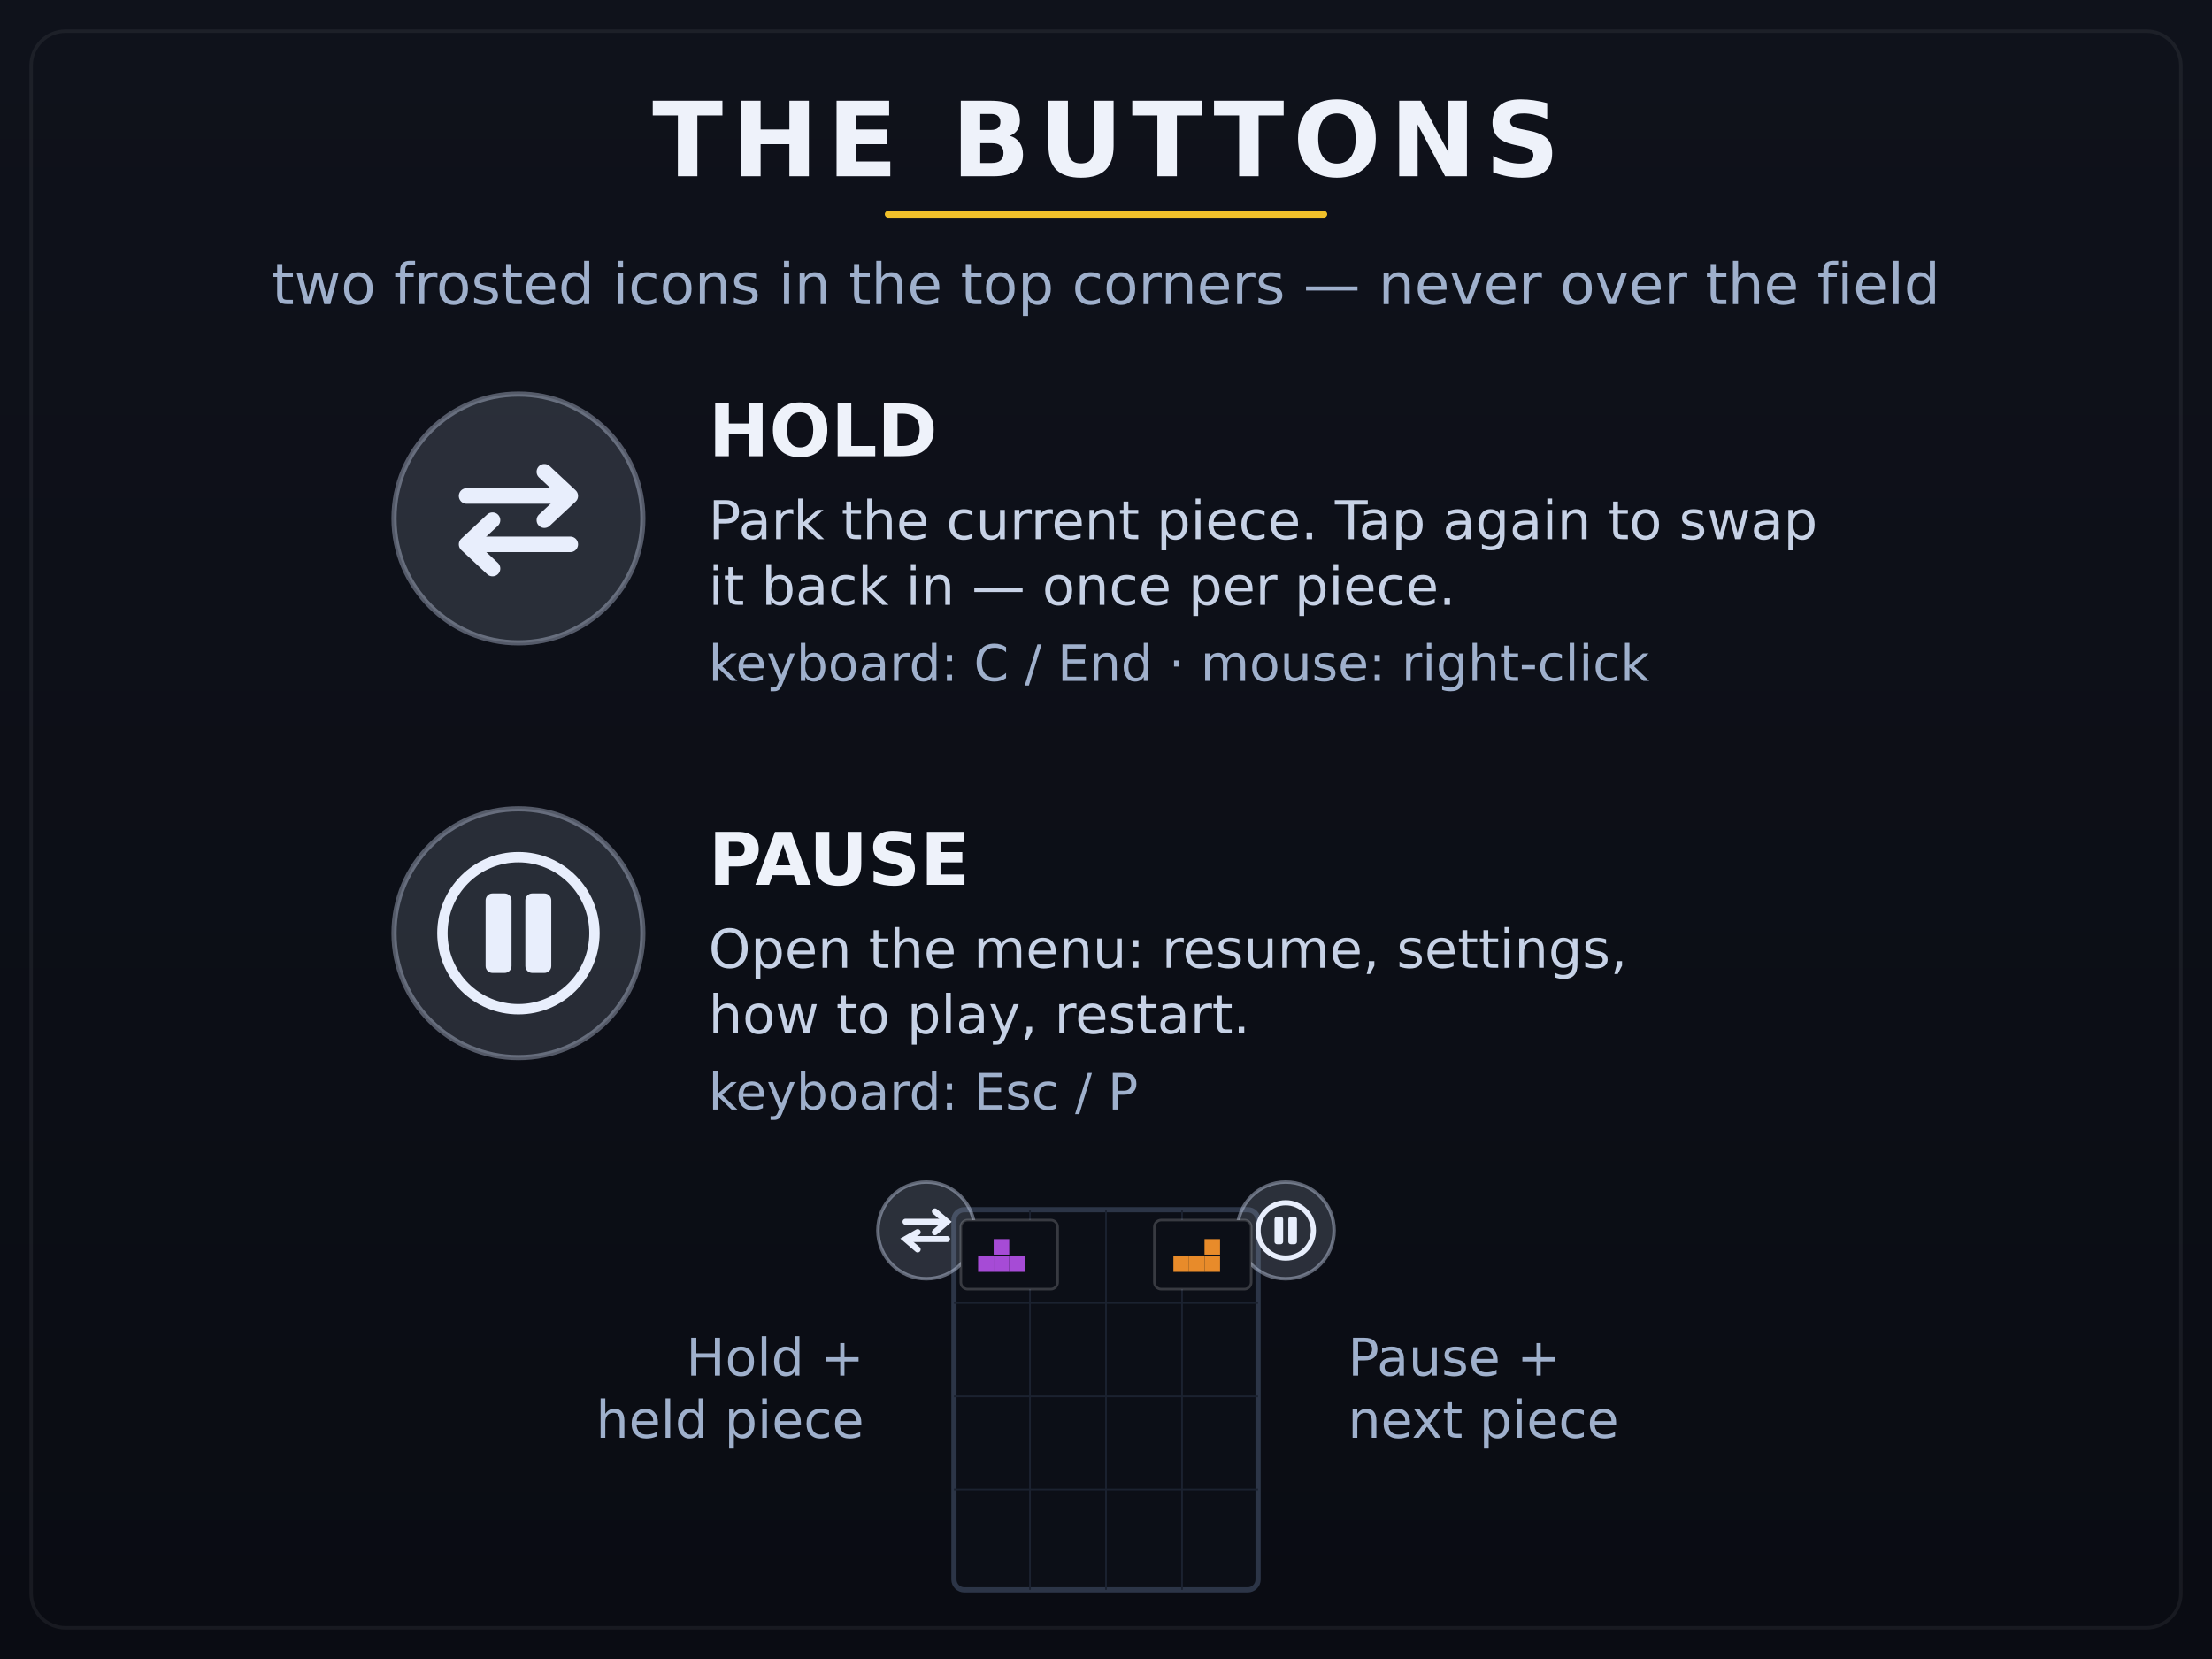
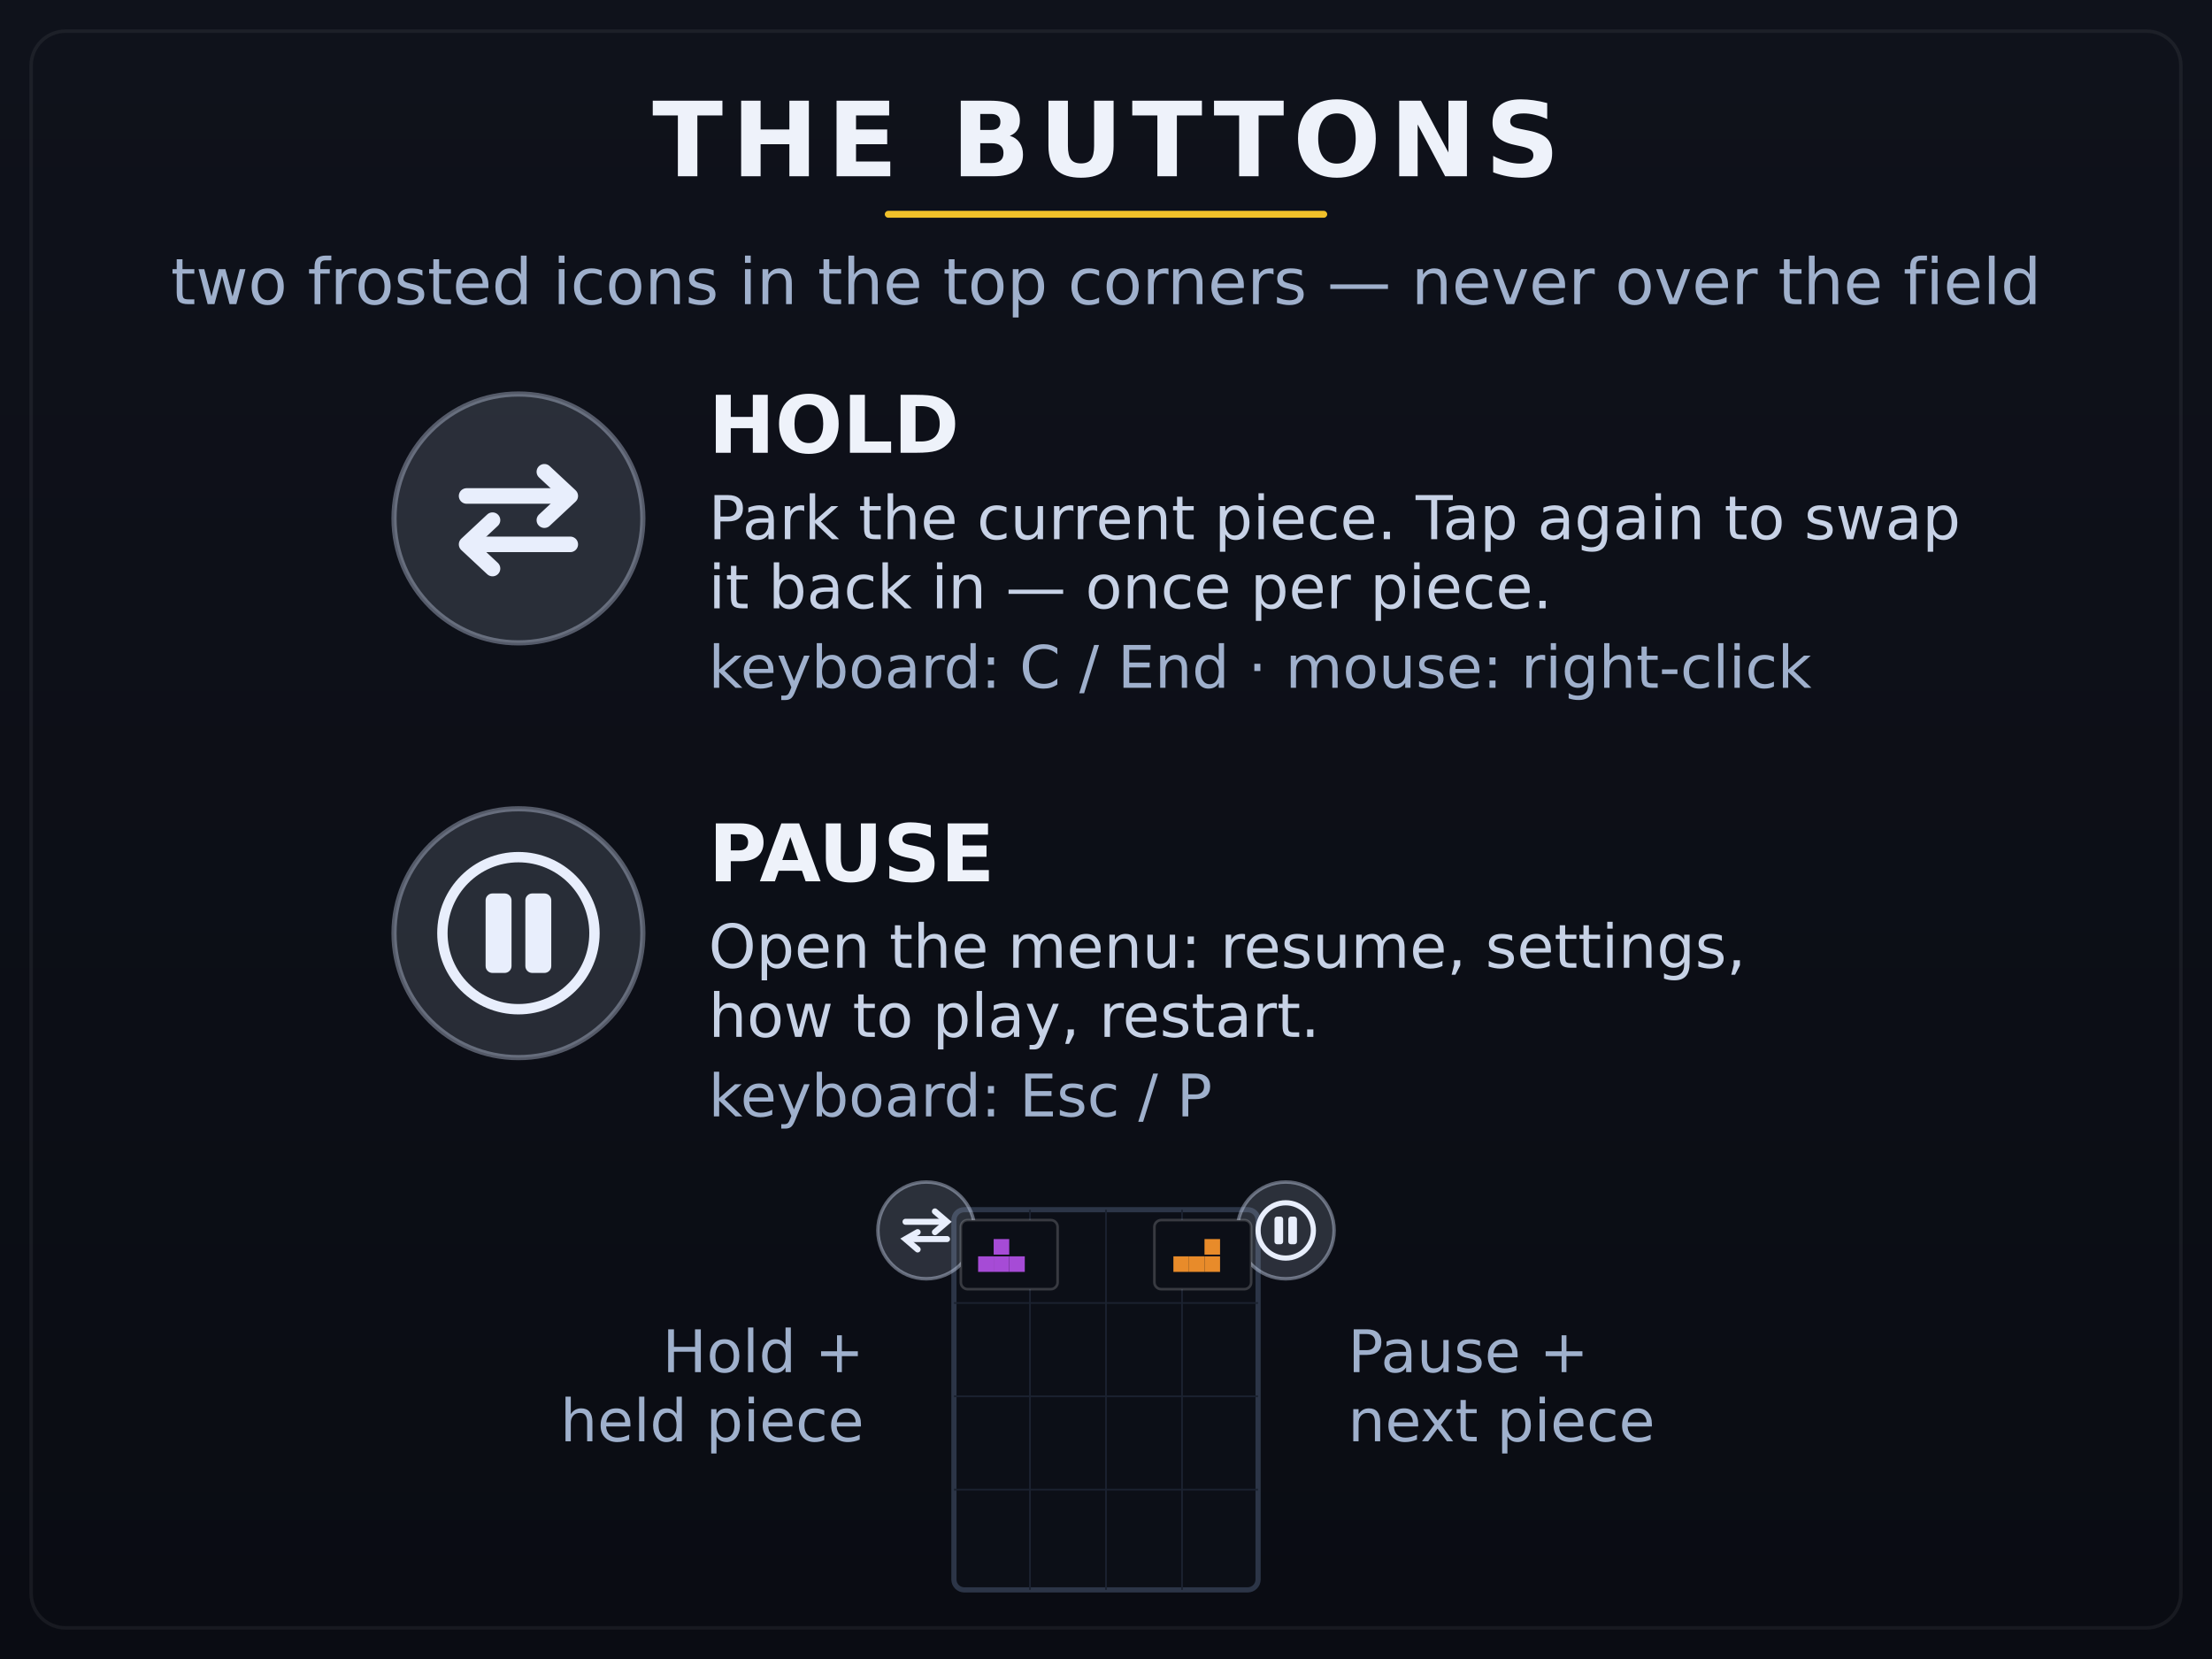
<svg xmlns="http://www.w3.org/2000/svg" width="1280" height="960" viewBox="0 0 1280 960" font-family="DejaVu Sans, 'Liberation Sans', sans-serif">
  <defs>
    <linearGradient id="bg" x1="0" y1="0" x2="0" y2="1">
      <stop offset="0" stop-color="#0f121b" />
      <stop offset="1" stop-color="#0a0c13" />
    </linearGradient>
  </defs>
  <rect width="1280" height="960" fill="url(#bg)" />
  <rect x="18" y="18" width="1244" height="924" rx="20" fill="none" stroke="#ffffff" stroke-opacity="0.06" stroke-width="2" />
  <text x="640" y="102" text-anchor="middle" font-size="60" font-weight="700" fill="#eef2fa" letter-spacing="5">THE BUTTONS</text>
  <rect x="512" y="122" width="256" height="4" rx="2" fill="#f0c02a" />
-   <text x="640" y="176" text-anchor="middle" font-size="33" fill="#9fb0cc">two frosted icons in the top corners — never over the field</text>
+   <text x="640" y="176" text-anchor="middle" font-size="37" fill="#9fb0cc">two frosted icons in the top corners — never over the field</text>
  <g transform="translate(300 300)">
    <circle cx="0" cy="0" r="72" fill="#d9e6ff" fill-opacity="0.14" stroke="#d9e6ff" stroke-opacity="0.35" stroke-width="3" />
    <g stroke="#e8eefc" stroke-width="9" fill="none" stroke-linecap="round" stroke-linejoin="round">
      <path d="M-30 -13 L 28 -13" />
      <path d="M15 -27 L 30 -13 L 15 1" />
      <path d="M30 15 L -28 15" />
      <path d="M-15 1 L -30 15 L -15 29" />
    </g>
  </g>
-   <text x="410" y="264" font-size="42" font-weight="700" fill="#eef2fa">HOLD</text>
-   <text x="410" y="312" font-size="31" fill="#c7d2e6">Park the current piece. Tap again to swap</text>
-   <text x="410" y="350" font-size="31" fill="#c7d2e6">it back in — once per piece.</text>
-   <text x="410" y="394" font-size="29" fill="#9fb0cc">keyboard: C / End   ·   mouse: right-click</text>
+   <text x="410" y="262" font-size="46" font-weight="700" fill="#eef2fa">HOLD</text>
+   <text x="410" y="312" font-size="35" fill="#c7d2e6">Park the current piece. Tap again to swap</text>
+   <text x="410" y="352" font-size="35" fill="#c7d2e6">it back in — once per piece.</text>
+   <text x="410" y="398" font-size="34" fill="#9fb0cc">keyboard: C / End   ·   mouse: right-click</text>
  <g transform="translate(300 540)">
    <circle cx="0" cy="0" r="72" fill="#d9e6ff" fill-opacity="0.14" stroke="#d9e6ff" stroke-opacity="0.35" stroke-width="3" />
    <circle cx="0" cy="0" r="44" fill="none" stroke="#e8eefc" stroke-width="6" />
    <rect x="-19" y="-23" width="15" height="46" rx="4" fill="#e8eefc" />
    <rect x="4" y="-23" width="15" height="46" rx="4" fill="#e8eefc" />
  </g>
-   <text x="410" y="512" font-size="42" font-weight="700" fill="#eef2fa">PAUSE</text>
-   <text x="410" y="560" font-size="31" fill="#c7d2e6">Open the menu: resume, settings,</text>
-   <text x="410" y="598" font-size="31" fill="#c7d2e6">how to play, restart.</text>
-   <text x="410" y="642" font-size="29" fill="#9fb0cc">keyboard: Esc / P</text>
+   <text x="410" y="510" font-size="46" font-weight="700" fill="#eef2fa">PAUSE</text>
+   <text x="410" y="560" font-size="35" fill="#c7d2e6">Open the menu: resume, settings,</text>
+   <text x="410" y="600" font-size="35" fill="#c7d2e6">how to play, restart.</text>
+   <text x="410" y="646" font-size="34" fill="#9fb0cc">keyboard: Esc / P</text>
  <rect x="552" y="700" width="176" height="220" rx="6" fill="#0c0f17" stroke="#2c3547" stroke-width="3" />
  <g stroke="#1b2230" stroke-width="1">
    <line x1="596" y1="700" x2="596" y2="920" />
    <line x1="640" y1="700" x2="640" y2="920" />
    <line x1="684" y1="700" x2="684" y2="920" />
    <line x1="552" y1="754" x2="728" y2="754" />
    <line x1="552" y1="808" x2="728" y2="808" />
    <line x1="552" y1="862" x2="728" y2="862" />
  </g>
  <g transform="translate(536 712)">
    <circle cx="0" cy="0" r="28" fill="#d9e6ff" fill-opacity="0.16" stroke="#d9e6ff" stroke-opacity="0.4" stroke-width="2" />
    <g stroke="#e8eefc" stroke-width="3.5" fill="none" stroke-linecap="round">
      <path d="M-12 -5 L 11 -5" />
      <path d="M5 -11 L 12 -5 L 5 1" />
      <path d="M12 5 L -11 5" />
      <path d="M-5 1 L -12 5 L -5 11" />
    </g>
  </g>
  <g transform="translate(744 712)">
    <circle cx="0" cy="0" r="28" fill="#d9e6ff" fill-opacity="0.16" stroke="#d9e6ff" stroke-opacity="0.4" stroke-width="2" />
    <circle cx="0" cy="0" r="16" fill="none" stroke="#e8eefc" stroke-width="3" />
    <rect x="-6.5" y="-8" width="5" height="16" rx="1.5" fill="#e8eefc" />
    <rect x="1.5" y="-8" width="5" height="16" rx="1.5" fill="#e8eefc" />
  </g>
  <rect x="556" y="706" width="56" height="40" rx="4" fill="#0c0f17" stroke="#ffffff" stroke-opacity="0.18" stroke-width="1.5" />
  <g fill="#a64bd6">
    <rect x="575" y="717" width="9" height="9" />
    <rect x="566" y="727" width="9" height="9" />
    <rect x="575" y="727" width="9" height="9" />
    <rect x="584" y="727" width="9" height="9" />
  </g>
  <rect x="668" y="706" width="56" height="40" rx="4" fill="#0c0f17" stroke="#ffffff" stroke-opacity="0.18" stroke-width="1.5" />
  <g fill="#e88b2a">
    <rect x="679" y="727" width="9" height="9" />
    <rect x="688" y="727" width="9" height="9" />
    <rect x="697" y="727" width="9" height="9" />
    <rect x="697" y="717" width="9" height="9" />
  </g>
-   <text x="500" y="796" text-anchor="end" font-size="30" fill="#9fb0cc">Hold +</text>
-   <text x="500" y="832" text-anchor="end" font-size="30" fill="#9fb0cc">held piece</text>
-   <text x="780" y="796" font-size="30" fill="#9fb0cc">Pause +</text>
-   <text x="780" y="832" font-size="30" fill="#9fb0cc">next piece</text>
+   <text x="500" y="794" text-anchor="end" font-size="34" fill="#9fb0cc">Hold +</text>
+   <text x="500" y="834" text-anchor="end" font-size="34" fill="#9fb0cc">held piece</text>
+   <text x="780" y="794" font-size="34" fill="#9fb0cc">Pause +</text>
+   <text x="780" y="834" font-size="34" fill="#9fb0cc">next piece</text>
</svg>
